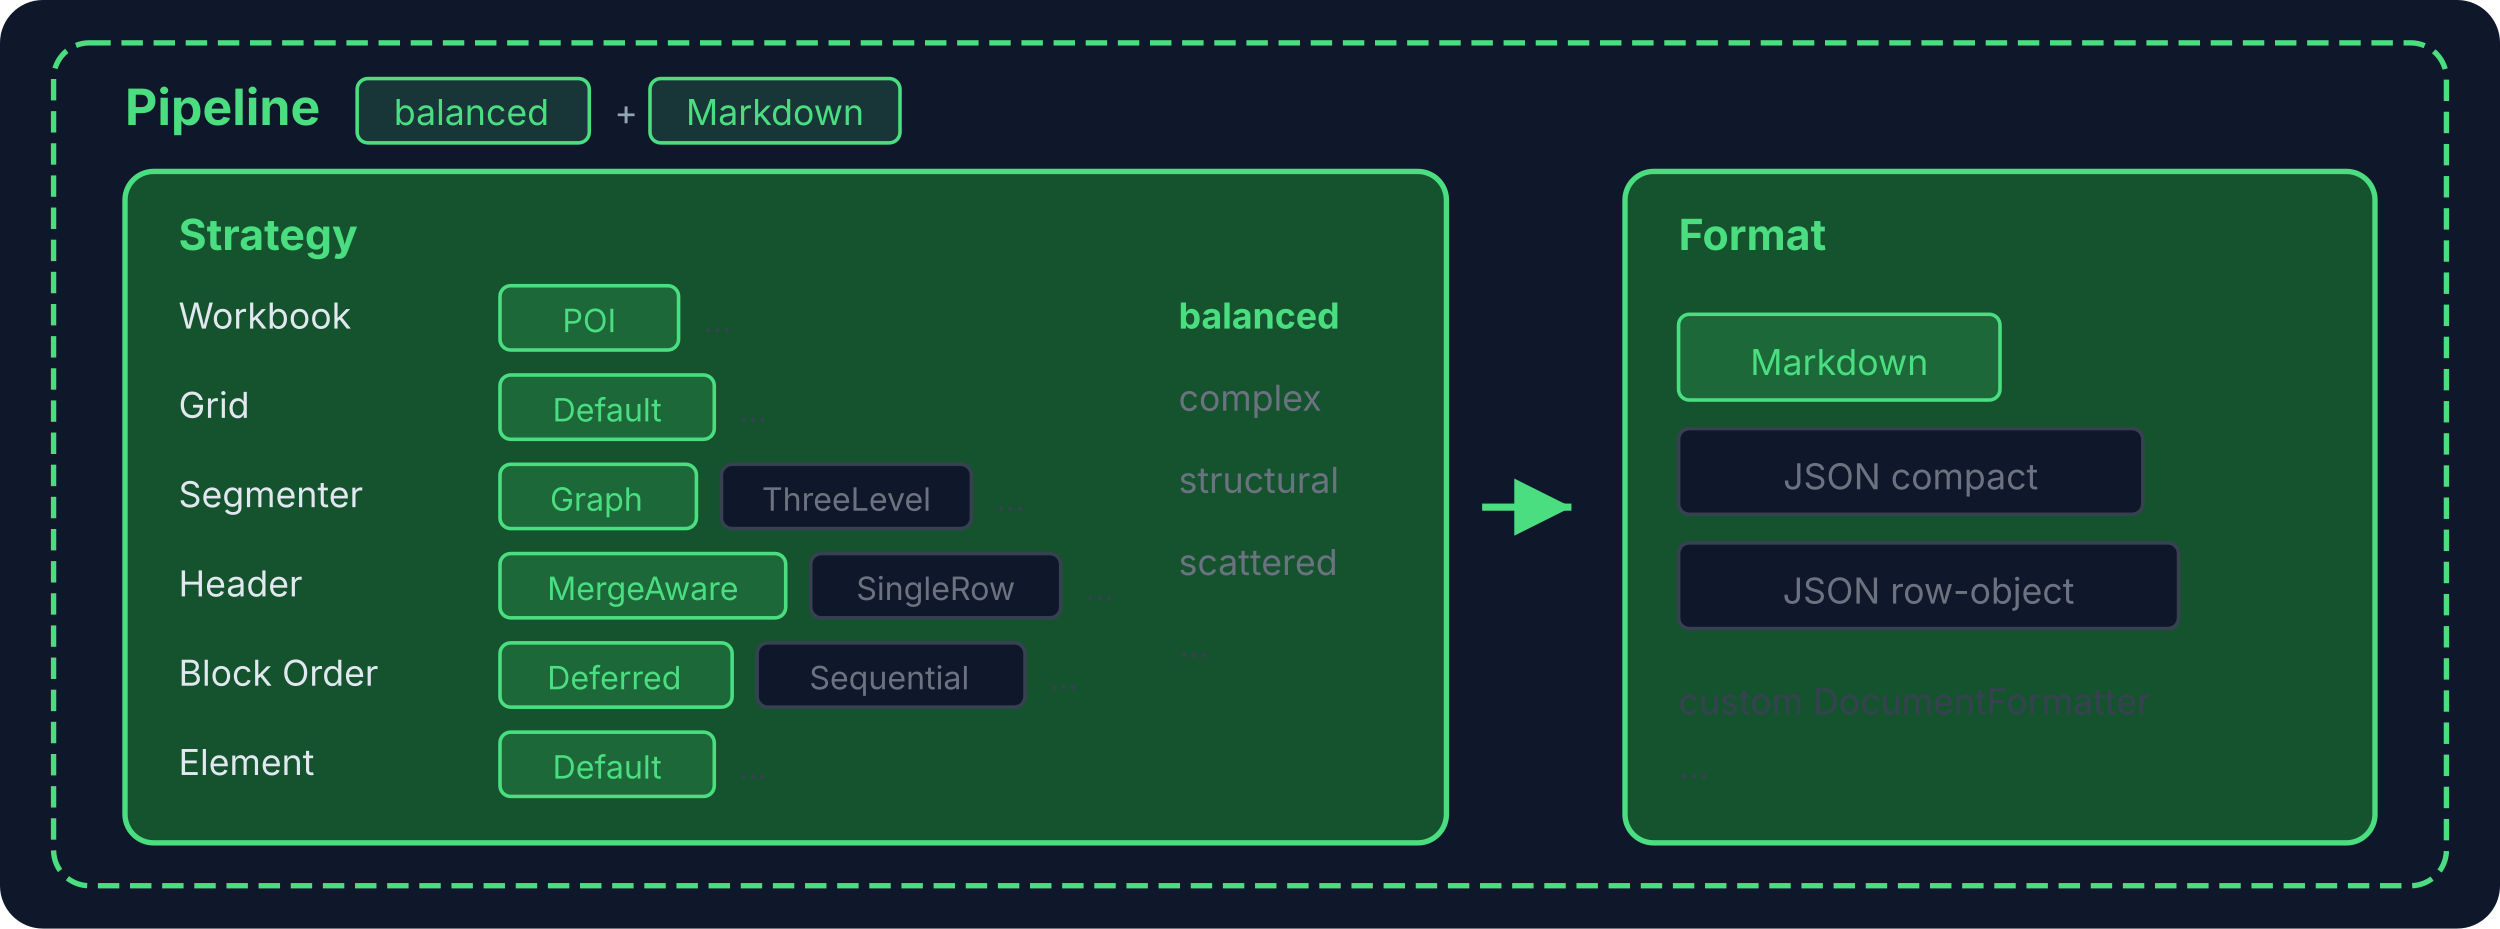
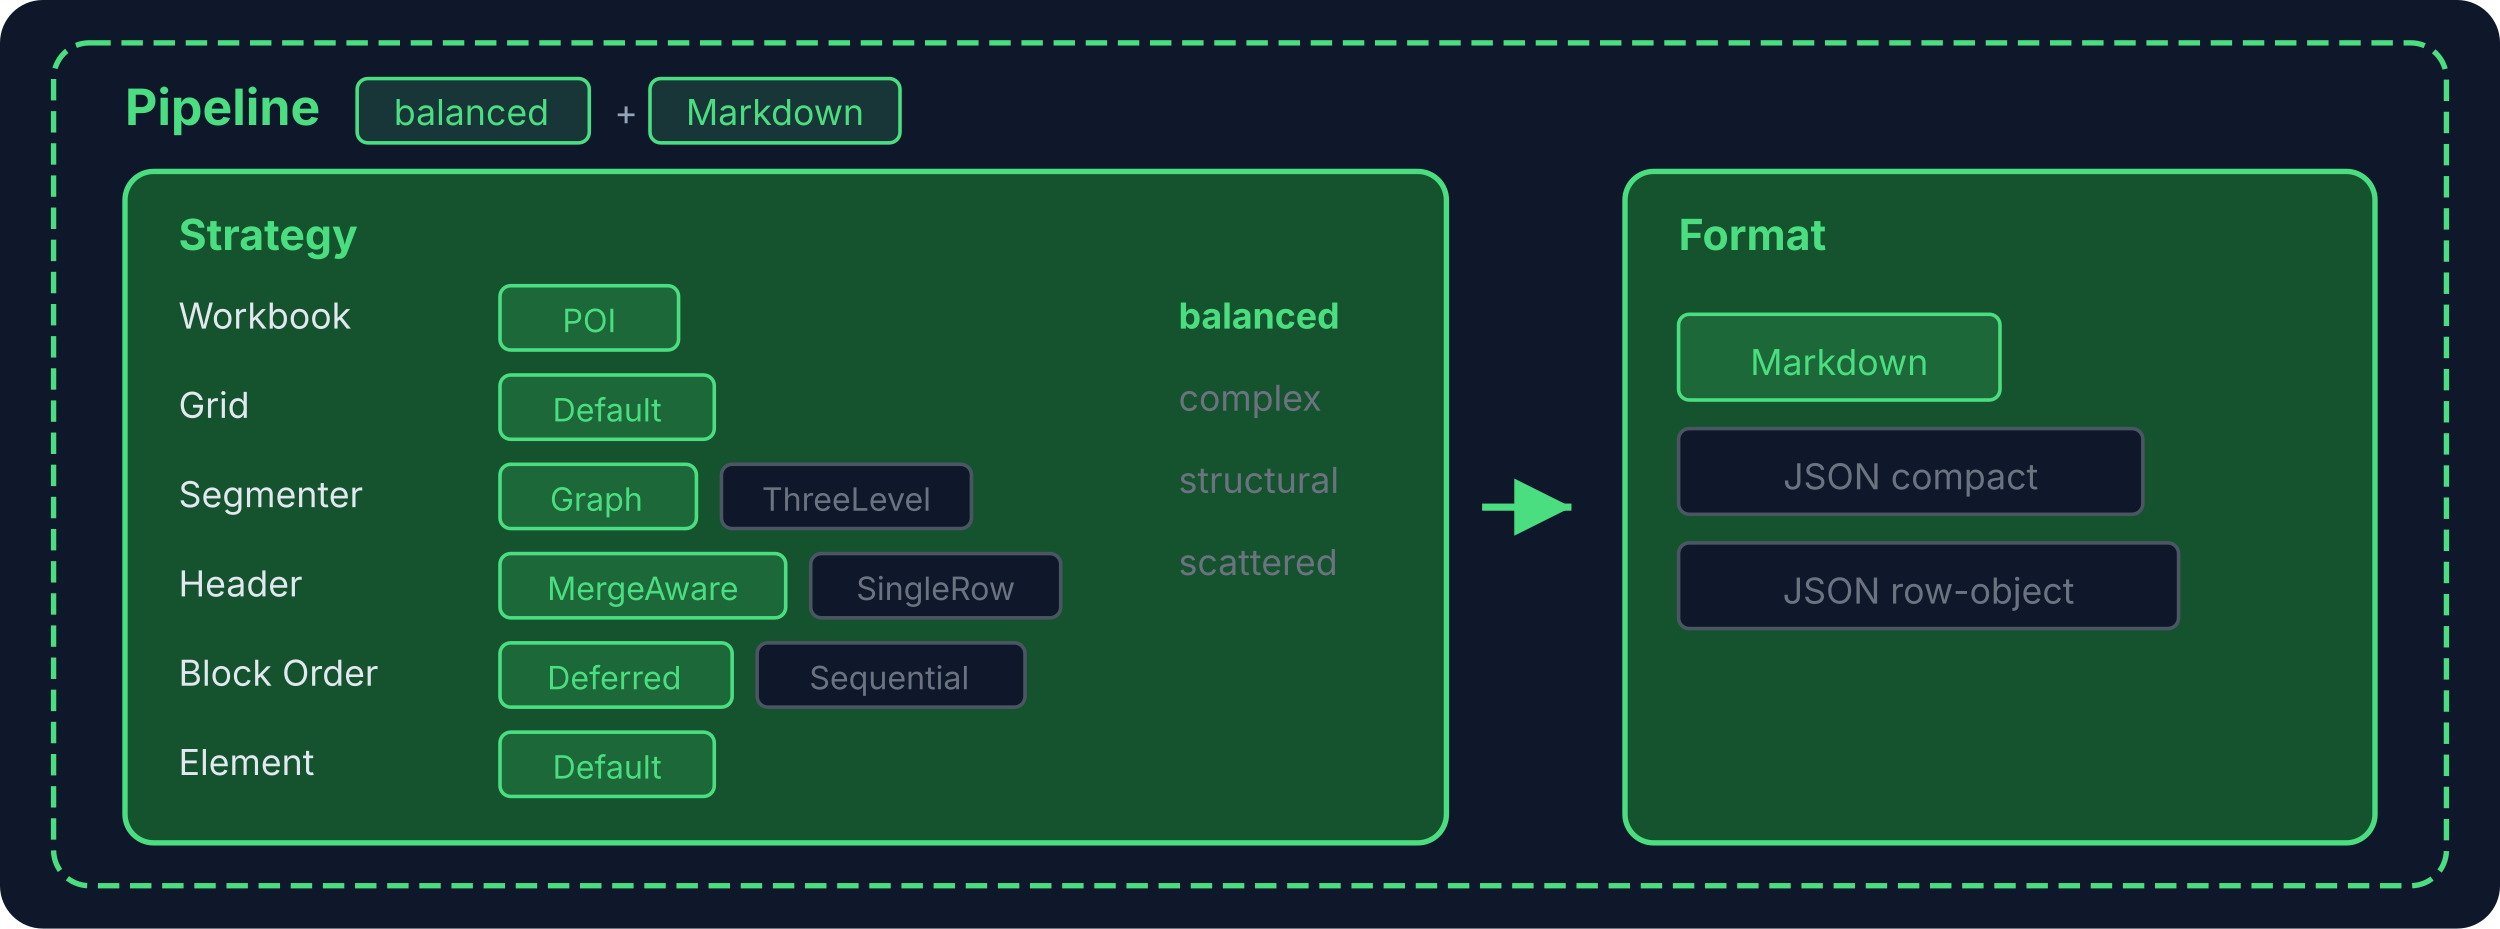
<svg xmlns="http://www.w3.org/2000/svg" viewBox="0 0 700 260" font-family="system-ui, -apple-system, sans-serif">
  <defs>
    <marker id="arr" viewBox="0 0 10 10" refX="10" refY="5" markerWidth="8" markerHeight="8" orient="auto">
      <path d="M 0 0 L 10 5 L 0 10 z" fill="#4ade80" />
    </marker>
  </defs>
  <rect width="700" height="260" rx="12" fill="#0f172a" />
  <rect x="15" y="12" width="670" height="236" rx="10" fill="none" stroke="#4ade80" stroke-width="1.5" stroke-dasharray="6,3" />
  <text x="35" y="35" fill="#4ade80" font-size="14" font-weight="bold">Pipeline</text>
  <rect x="100" y="22" width="65" height="18" rx="3" fill="#4ade80" fill-opacity="0.15" stroke="#4ade80" stroke-width="1" />
  <text x="132" y="35" text-anchor="middle" fill="#4ade80" font-size="10">balanced</text>
  <text x="172" y="35" fill="#94a3b8" font-size="10">+</text>
  <rect x="182" y="22" width="70" height="18" rx="3" fill="#4ade80" fill-opacity="0.15" stroke="#4ade80" stroke-width="1" />
  <text x="217" y="35" text-anchor="middle" fill="#4ade80" font-size="10">Markdown</text>
  <rect x="35" y="48" width="370" height="188" rx="8" fill="#14532d" stroke="#4ade80" stroke-width="1.5" />
  <text x="50" y="70" fill="#4ade80" font-size="12" font-weight="bold">Strategy</text>
  <text x="50" y="92" fill="#e2e8f0" font-size="10">Workbook</text>
  <rect x="140" y="80" width="50" height="18" rx="3" fill="#4ade80" fill-opacity="0.15" stroke="#4ade80" stroke-width="1" />
  <text x="165" y="93" text-anchor="middle" fill="#4ade80" font-size="9">POI</text>
-   <text x="197" y="93" fill="#374151" font-size="9">...</text>
  <text x="50" y="117" fill="#e2e8f0" font-size="10">Grid</text>
  <rect x="140" y="105" width="60" height="18" rx="3" fill="#4ade80" fill-opacity="0.15" stroke="#4ade80" stroke-width="1" />
  <text x="170" y="118" text-anchor="middle" fill="#4ade80" font-size="9">Default</text>
-   <text x="207" y="118" fill="#374151" font-size="9">...</text>
  <text x="50" y="142" fill="#e2e8f0" font-size="10">Segmenter</text>
  <rect x="140" y="130" width="55" height="18" rx="3" fill="#4ade80" fill-opacity="0.15" stroke="#4ade80" stroke-width="1" />
  <text x="167" y="143" text-anchor="middle" fill="#4ade80" font-size="9">Graph</text>
-   <rect x="202" y="130" width="70" height="18" rx="3" fill="#0f172a" stroke="#374151" stroke-width="1" />
+   <rect x="202" y="130" width="70" height="18" rx="3" fill="#0f172a" stroke="#4b5563" stroke-width="1" />
  <text x="237" y="143" text-anchor="middle" fill="#6b7280" font-size="9">ThreeLevel</text>
-   <text x="279" y="143" fill="#374151" font-size="9">...</text>
  <text x="50" y="167" fill="#e2e8f0" font-size="10">Header</text>
  <rect x="140" y="155" width="80" height="18" rx="3" fill="#4ade80" fill-opacity="0.15" stroke="#4ade80" stroke-width="1" />
  <text x="180" y="168" text-anchor="middle" fill="#4ade80" font-size="9">MergeAware</text>
-   <rect x="227" y="155" width="70" height="18" rx="3" fill="#0f172a" stroke="#374151" stroke-width="1" />
+   <rect x="227" y="155" width="70" height="18" rx="3" fill="#0f172a" stroke="#4b5563" stroke-width="1" />
  <text x="262" y="168" text-anchor="middle" fill="#6b7280" font-size="9">SingleRow</text>
-   <text x="304" y="168" fill="#374151" font-size="9">...</text>
  <text x="50" y="192" fill="#e2e8f0" font-size="10">Block Order</text>
  <rect x="140" y="180" width="65" height="18" rx="3" fill="#4ade80" fill-opacity="0.15" stroke="#4ade80" stroke-width="1" />
  <text x="172" y="193" text-anchor="middle" fill="#4ade80" font-size="9">Deferred</text>
-   <rect x="212" y="180" width="75" height="18" rx="3" fill="#0f172a" stroke="#374151" stroke-width="1" />
+   <rect x="212" y="180" width="75" height="18" rx="3" fill="#0f172a" stroke="#4b5563" stroke-width="1" />
  <text x="249" y="193" text-anchor="middle" fill="#6b7280" font-size="9">Sequential</text>
-   <text x="294" y="193" fill="#374151" font-size="9">...</text>
  <text x="50" y="217" fill="#e2e8f0" font-size="10">Element</text>
  <rect x="140" y="205" width="60" height="18" rx="3" fill="#4ade80" fill-opacity="0.15" stroke="#4ade80" stroke-width="1" />
  <text x="170" y="218" text-anchor="middle" fill="#4ade80" font-size="9">Default</text>
-   <text x="207" y="218" fill="#374151" font-size="9">...</text>
  <text x="330" y="92" fill="#4ade80" font-size="10" font-weight="bold">balanced</text>
  <text x="330" y="115" fill="#6b7280" font-size="10">complex</text>
  <text x="330" y="138" fill="#6b7280" font-size="10">structural</text>
  <text x="330" y="161" fill="#6b7280" font-size="10">scattered</text>
-   <text x="330" y="184" fill="#374151" font-size="10">...</text>
  <line x1="415" y1="142" x2="440" y2="142" stroke="#4ade80" stroke-width="2" marker-end="url(#arr)" />
  <rect x="455" y="48" width="210" height="188" rx="8" fill="#14532d" stroke="#4ade80" stroke-width="1.5" />
  <text x="470" y="70" fill="#4ade80" font-size="12" font-weight="bold">Format</text>
  <rect x="470" y="88" width="90" height="24" rx="3" fill="#4ade80" fill-opacity="0.15" stroke="#4ade80" stroke-width="1" />
  <text x="515" y="105" text-anchor="middle" fill="#4ade80" font-size="10">Markdown</text>
-   <rect x="470" y="120" width="130" height="24" rx="3" fill="#0f172a" stroke="#374151" stroke-width="1" />
+   <rect x="470" y="120" width="130" height="24" rx="3" fill="#0f172a" stroke="#4b5563" stroke-width="1" />
  <text x="535" y="137" text-anchor="middle" fill="#6b7280" font-size="10">JSON compact</text>
-   <rect x="470" y="152" width="140" height="24" rx="3" fill="#0f172a" stroke="#374151" stroke-width="1" />
+   <rect x="470" y="152" width="140" height="24" rx="3" fill="#0f172a" stroke="#4b5563" stroke-width="1" />
  <text x="540" y="169" text-anchor="middle" fill="#6b7280" font-size="10">JSON row-object</text>
-   <text x="470" y="200" fill="#374151" font-size="10">custom DocumentFormatter</text>
-   <text x="470" y="218" fill="#374151" font-size="10">...</text>
</svg>
